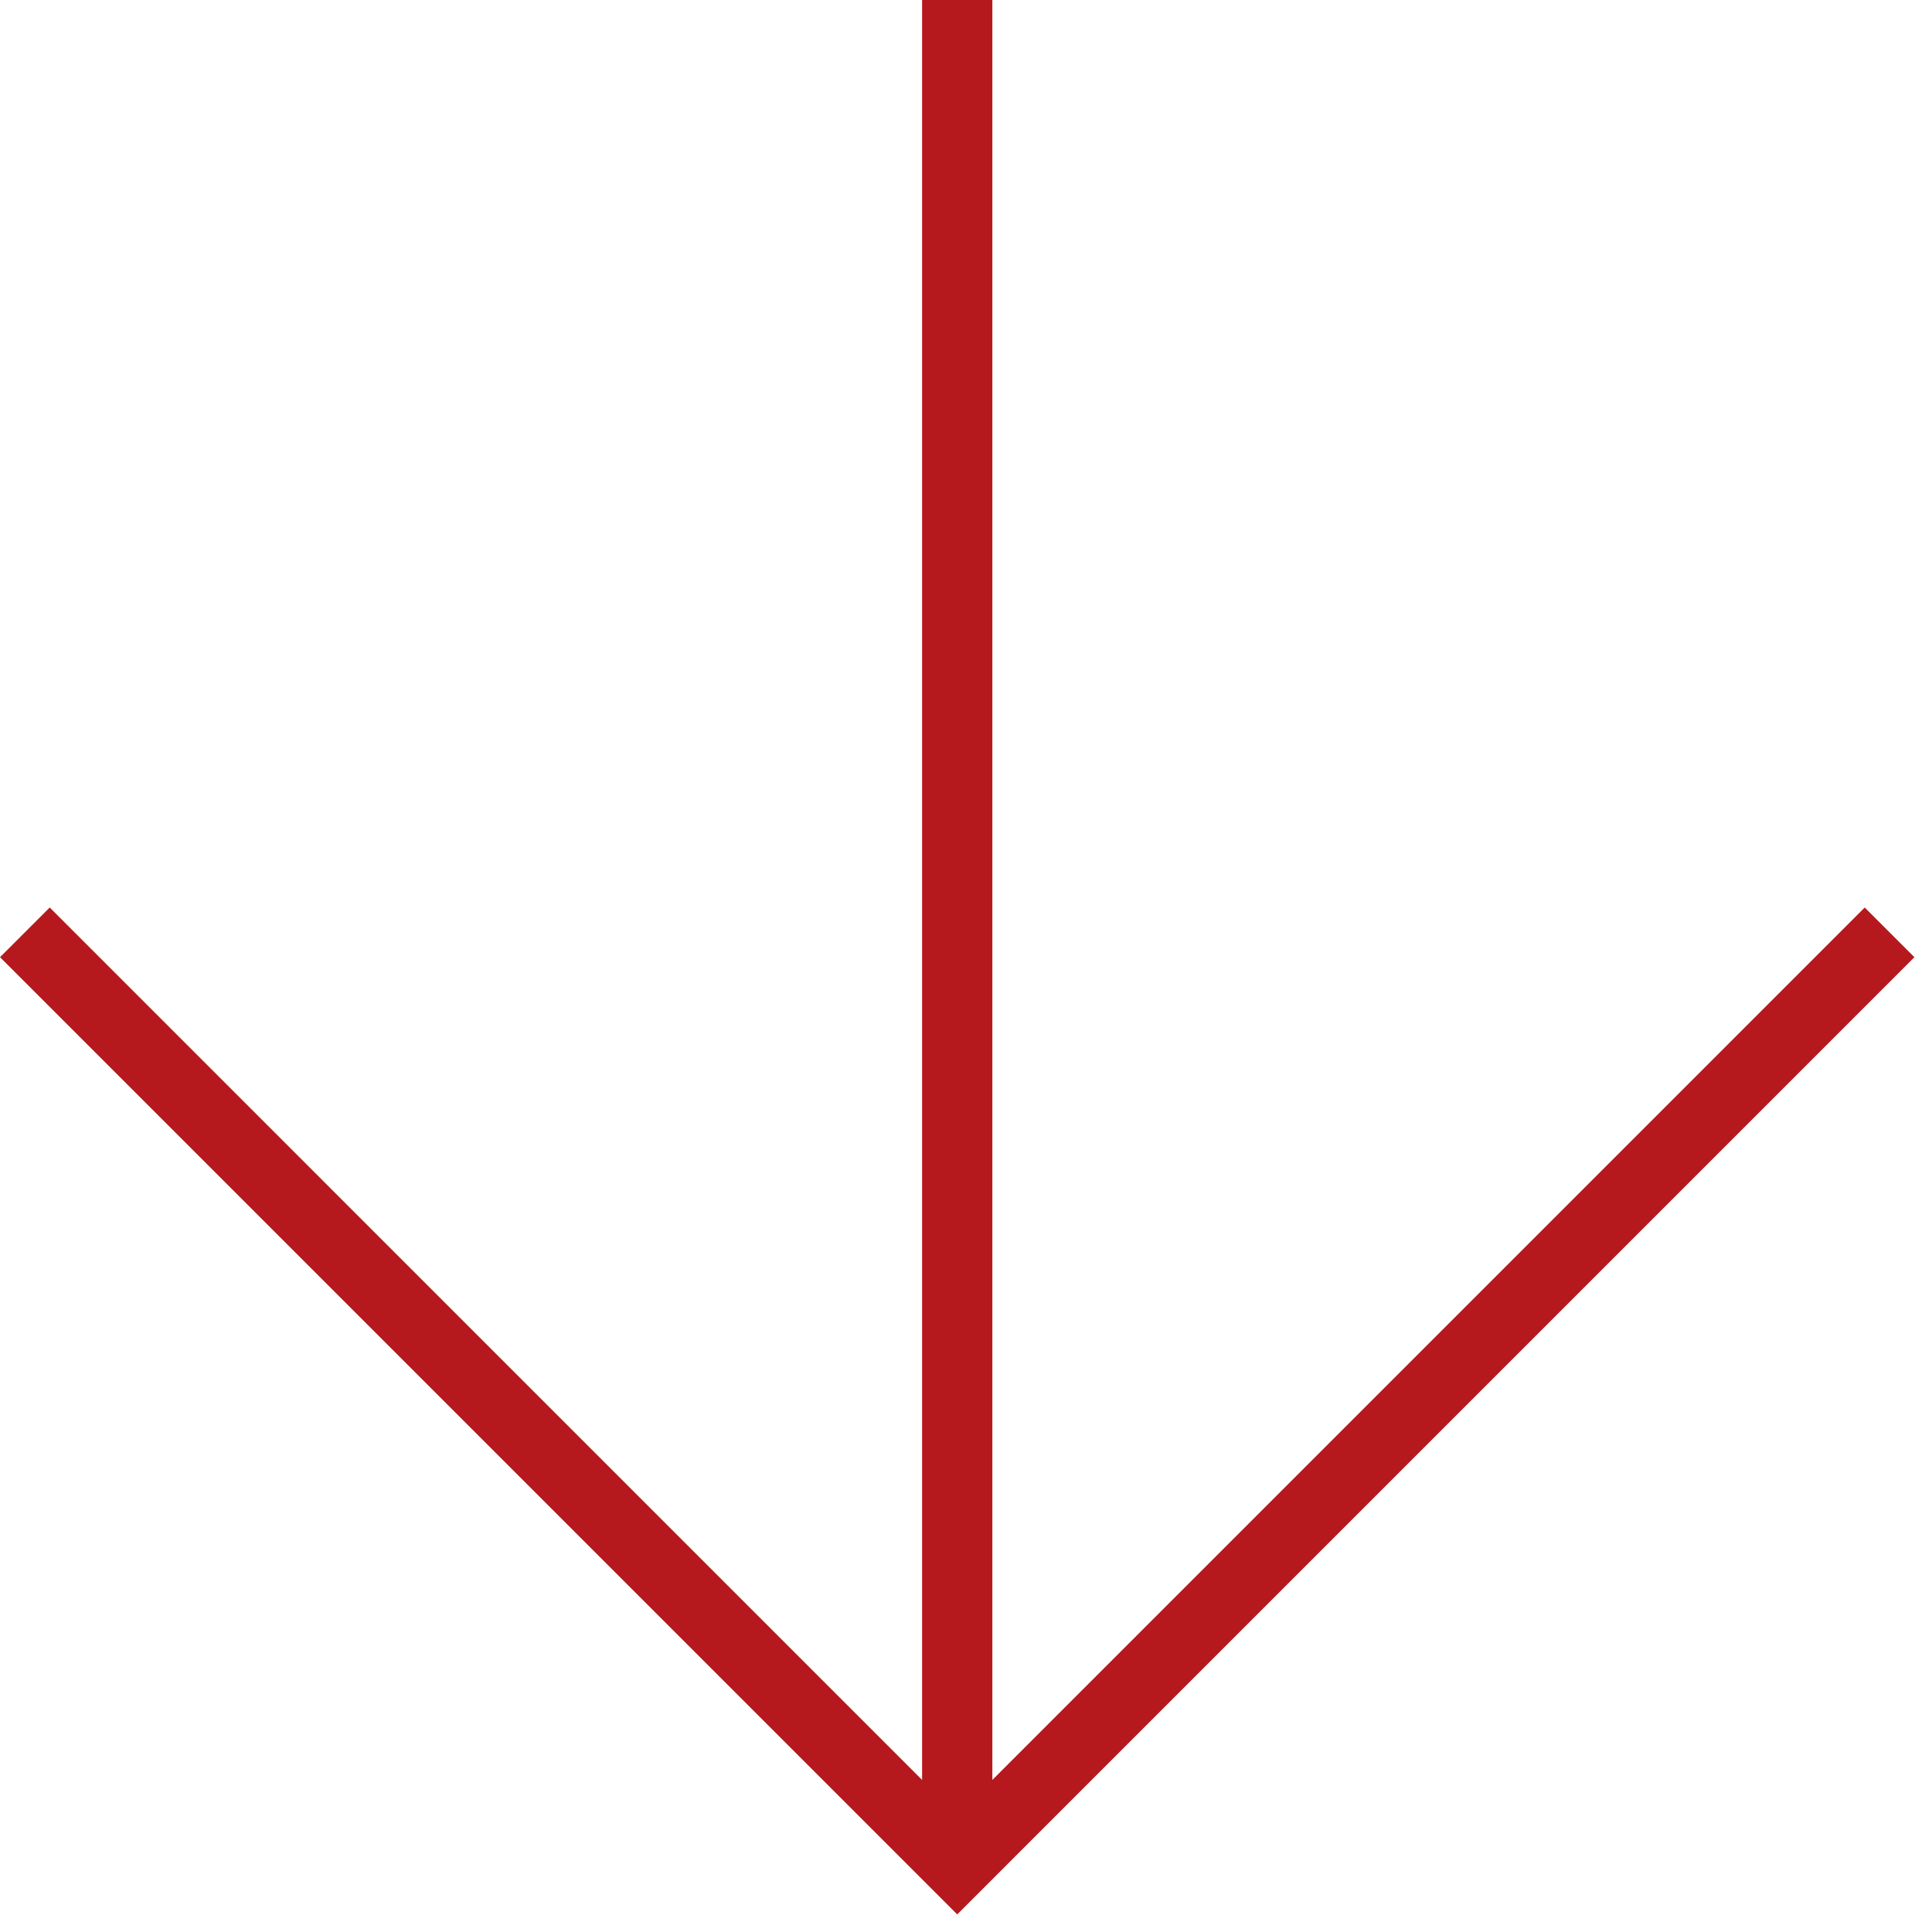
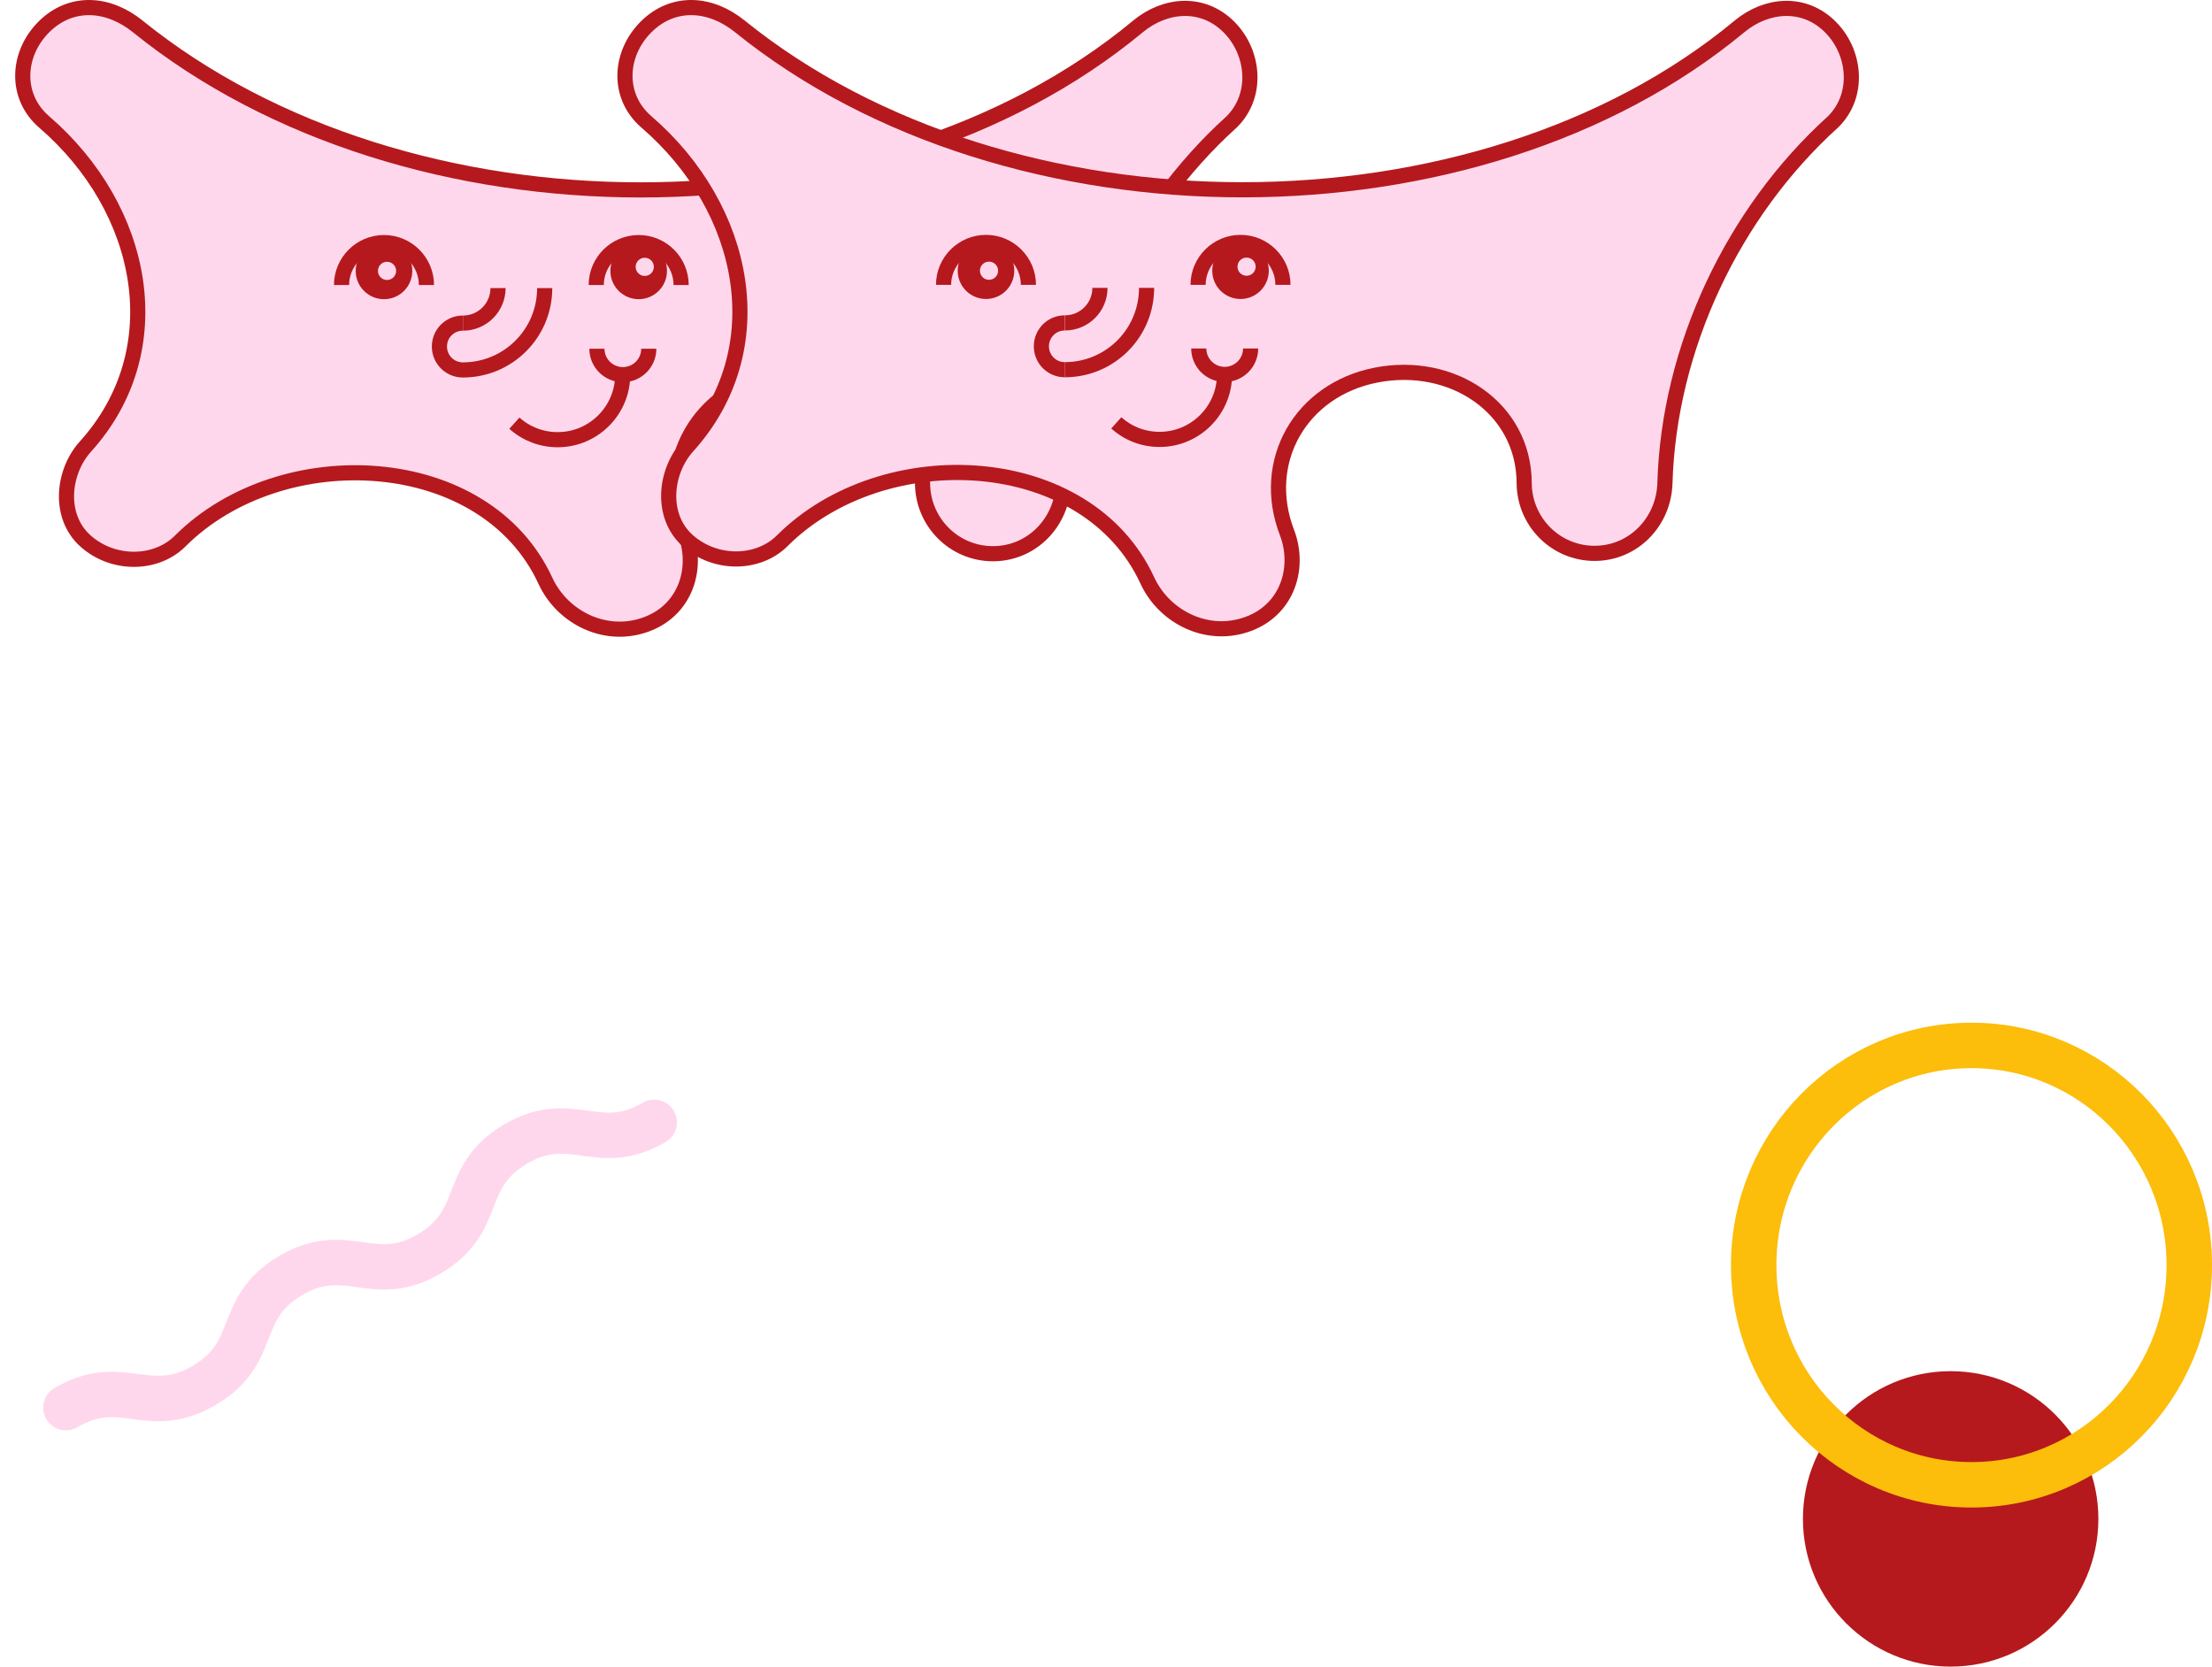
- <svg xmlns="http://www.w3.org/2000/svg" width="110" height="110" fill="none" viewBox="0 0 110 110">
-   <path stroke="#B5191D" stroke-width="4" d="M107.584 53.084L54.5 106.17 1.416 53.084M54.5 0v106.103" />
+ <svg xmlns="http://www.w3.org/2000/svg" id="shapes" width="584" height="440" viewBox="0 0 584 440" fill="none">
+   <g>
+     <path fill="#FFD7ED" stroke="#B5191D" stroke-width="4" d="M180.904 140.708l-.001-.001c-7.23-18.808 3.604-37.707 23.511-41.612h.001c20.109-3.954 39.067 8.624 39.149 28.507v.002c.05 10.25 8.314 18.579 18.589 18.579 10.318 0 18.293-8.363 18.589-18.53 1.051-35.731 17.926-71.51 44.436-95.479l.038-.034.035-.035c6.959-6.96 5.894-18.284-.8-24.978-6.94-6.94-16.851-6.099-24.041-.124-34.588 28.702-82.755 43.132-131.286 43.132-48.529 0-97.187-14.429-132.74-43.148-3.787-3.068-8.137-4.88-12.52-4.981-4.422-.102-8.725 1.545-12.302 5.121-7.083 7.084-7.768 18.276.107 25.077l.002.002c26.623 22.926 33.99 60.157 10.851 85.729l-.003.003c-2.947 3.272-4.763 7.813-4.948 12.348-.187 4.561 1.281 9.275 5.115 12.642 7.307 6.419 18.56 6.234 24.883-.088 13.372-13.35 33.526-19.434 52.406-17.75 18.87 1.683 36.106 11.075 44.023 28.246l.001.003c4.237 9.156 14.498 14.65 24.446 12.175 6.141-1.529 10.231-5.343 12.275-10.031 2.021-4.638 2.003-10.032.184-14.775z" />
+     <path stroke="#B5191D" stroke-miterlimit="10" stroke-width="4" d="M90.174 75.253c0-6.182 5.025-11.207 11.207-11.207 6.181 0 11.207 5.025 11.207 11.207" />
+     <path fill="#B5191D" d="M101.381 78.989a7.471 7.471 0 1 0 0-14.943 7.471 7.471 0 0 0 0 14.942z" />
+     <path stroke="#B5191D" stroke-miterlimit="10" stroke-width="4" d="M157.415 75.253c0-6.182 5.025-11.207 11.207-11.207s11.207 5.025 11.207 11.207" />
+     <path fill="#B5191D" d="M168.622 78.989a7.471 7.471 0 1 0 0-14.943 7.471 7.471 0 0 0 0 14.942z" />
+     <path stroke="#B5191D" stroke-miterlimit="10" stroke-width="4" d="M164.397 98.912c0 9.472-7.693 17.166-17.166 17.166a17.04 17.04 0 0 1-11.429-4.358M171.29 92.063a6.851 6.851 0 0 1-6.848 6.849 6.852 6.852 0 0 1-6.849-6.849M122.193 97.667a6.168 6.168 0 0 1-6.181-6.181 6.168 6.168 0 0 1 6.181-6.182M131.488 76.053a9.243 9.243 0 0 1-9.25 9.25M143.807 76.053c0 11.963-9.651 21.614-21.614 21.614" />
+     <path fill="#FFD7ED" d="M102.181 73.918a2.402 2.402 0 1 0 0-4.804 2.402 2.402 0 0 0 0 4.804zM170.223 72.851a2.402 2.402 0 1 0 0-4.804 2.402 2.402 0 0 0 0 4.804z" />
+   </g>
+   <path d="M515 440C536.539 440 554 422.539 554 401C554 379.461 536.539 362 515 362C493.461 362 476 379.461 476 401C476 422.539 493.461 440 515 440Z" fill="#B5191D" />
+   <g filter="url(#filter0_d)">
+     <path d="M339.788 140.619L339.787 140.617C332.561 121.821 343.389 102.935 363.283 99.031L363.283 99.031C383.38 95.08 402.326 107.65 402.408 127.521L402.408 127.522C402.458 137.766 410.717 146.09 420.985 146.09C431.297 146.09 439.266 137.732 439.562 127.571C440.612 91.863 457.476 56.108 483.97 32.154L484.007 32.12L484.043 32.084C490.997 25.13 489.933 13.813 483.243 7.123C476.307 0.188 466.402 1.028 459.217 6.999C424.652 35.683 376.515 50.103 328.015 50.103C279.517 50.103 230.89 35.683 195.359 6.982C191.575 3.917 187.228 2.105 182.847 2.004C178.429 1.903 174.128 3.549 170.554 7.123C163.475 14.202 162.791 25.387 170.661 32.184L170.663 32.186C197.269 55.096 204.631 92.304 181.507 117.86L181.504 117.863C178.558 121.133 176.743 125.671 176.558 130.203C176.372 134.761 177.839 139.472 181.67 142.837C188.973 149.252 200.219 149.067 206.537 142.749C219.901 129.407 240.042 123.327 258.911 125.01C277.768 126.693 294.993 136.079 302.905 153.238L302.906 153.241C307.141 162.392 317.395 167.882 327.337 165.408L327.337 165.408C333.474 163.88 337.561 160.069 339.604 155.384C341.624 150.749 341.605 145.359 339.788 140.619Z" fill="#FFD7ED" stroke="#B5191D" stroke-width="4" />
+     <path d="M249.115 75.205C249.115 69.027 254.137 64.005 260.315 64.005C266.493 64.005 271.515 69.027 271.515 75.205" stroke="#B5191D" stroke-width="4" stroke-miterlimit="10" />
+     <path d="M260.315 78.938C264.439 78.938 267.781 75.595 267.781 71.472C267.781 67.348 264.439 64.005 260.315 64.005C256.191 64.005 252.848 67.348 252.848 71.472C252.848 75.595 256.191 78.938 260.315 78.938Z" fill="#B5191D" />
+     <path d="M316.314 75.205C316.314 69.027 321.336 64.005 327.514 64.005C333.691 64.005 338.713 69.027 338.713 75.205" stroke="#B5191D" stroke-width="4" stroke-miterlimit="10" />
+     <path d="M327.514 78.938C331.637 78.938 334.98 75.595 334.98 71.472C334.98 67.348 331.637 64.005 327.514 64.005C323.39 64.005 320.047 67.348 320.047 71.472C320.047 75.595 323.39 78.938 327.514 78.938Z" fill="#B5191D" />
+     <path d="M323.292 98.849C323.292 108.315 315.603 116.004 306.136 116.004C301.736 116.004 297.736 114.36 294.714 111.649" stroke="#B5191D" stroke-width="4" stroke-miterlimit="10" />
+     <path d="M330.18 92.005C330.18 95.782 327.114 98.849 323.336 98.849C319.558 98.849 316.492 95.782 316.492 92.005" stroke="#B5191D" stroke-width="4" stroke-miterlimit="10" />
+     <path d="M281.115 97.605C277.692 97.605 274.937 94.85 274.937 91.427C274.937 88.005 277.692 85.25 281.115 85.25" stroke="#B5191D" stroke-width="4" stroke-miterlimit="10" />
+     <path d="M290.403 76.005C290.403 81.116 286.27 85.249 281.159 85.249" stroke="#B5191D" stroke-width="4" stroke-miterlimit="10" />
+     <path d="M302.714 76.005C302.714 87.96 293.07 97.605 281.114 97.605" stroke="#B5191D" stroke-width="4" stroke-miterlimit="10" />
+     <path d="M261.115 73.871C262.44 73.871 263.515 72.797 263.515 71.472C263.515 70.146 262.44 69.072 261.115 69.072C259.789 69.072 258.715 70.146 258.715 71.472C258.715 72.797 259.789 73.871 261.115 73.871Z" fill="#FFD7ED" />
+     <path d="M329.114 72.805C330.439 72.805 331.514 71.73 331.514 70.405C331.514 69.079 330.439 68.005 329.114 68.005C327.788 68.005 326.714 69.079 326.714 70.405C326.714 71.73 327.788 72.805 329.114 72.805Z" fill="#FFD7ED" />
+   </g>
+   <path d="M172.724 296.31C157.889 305.029 150.969 293.321 136.135 302.04C121.3 310.759 128.165 322.308 113.33 331.027C98.496 339.746 91.576 328.038 76.742 336.757C61.907 345.476 68.772 357.024 53.937 365.743C39.103 374.462 32.238 362.914 17.404 371.633" stroke="#FFD7ED" stroke-width="12" stroke-miterlimit="10" stroke-linecap="round" />
+   <path d="M520.5 392C552.256 392 578 366.033 578 334C578 301.967 552.256 276 520.5 276C488.744 276 463 301.967 463 334C463 366.033 488.744 392 520.5 392Z" stroke="#FCBD0B" stroke-width="12" stroke-miterlimit="10" />
</svg>
